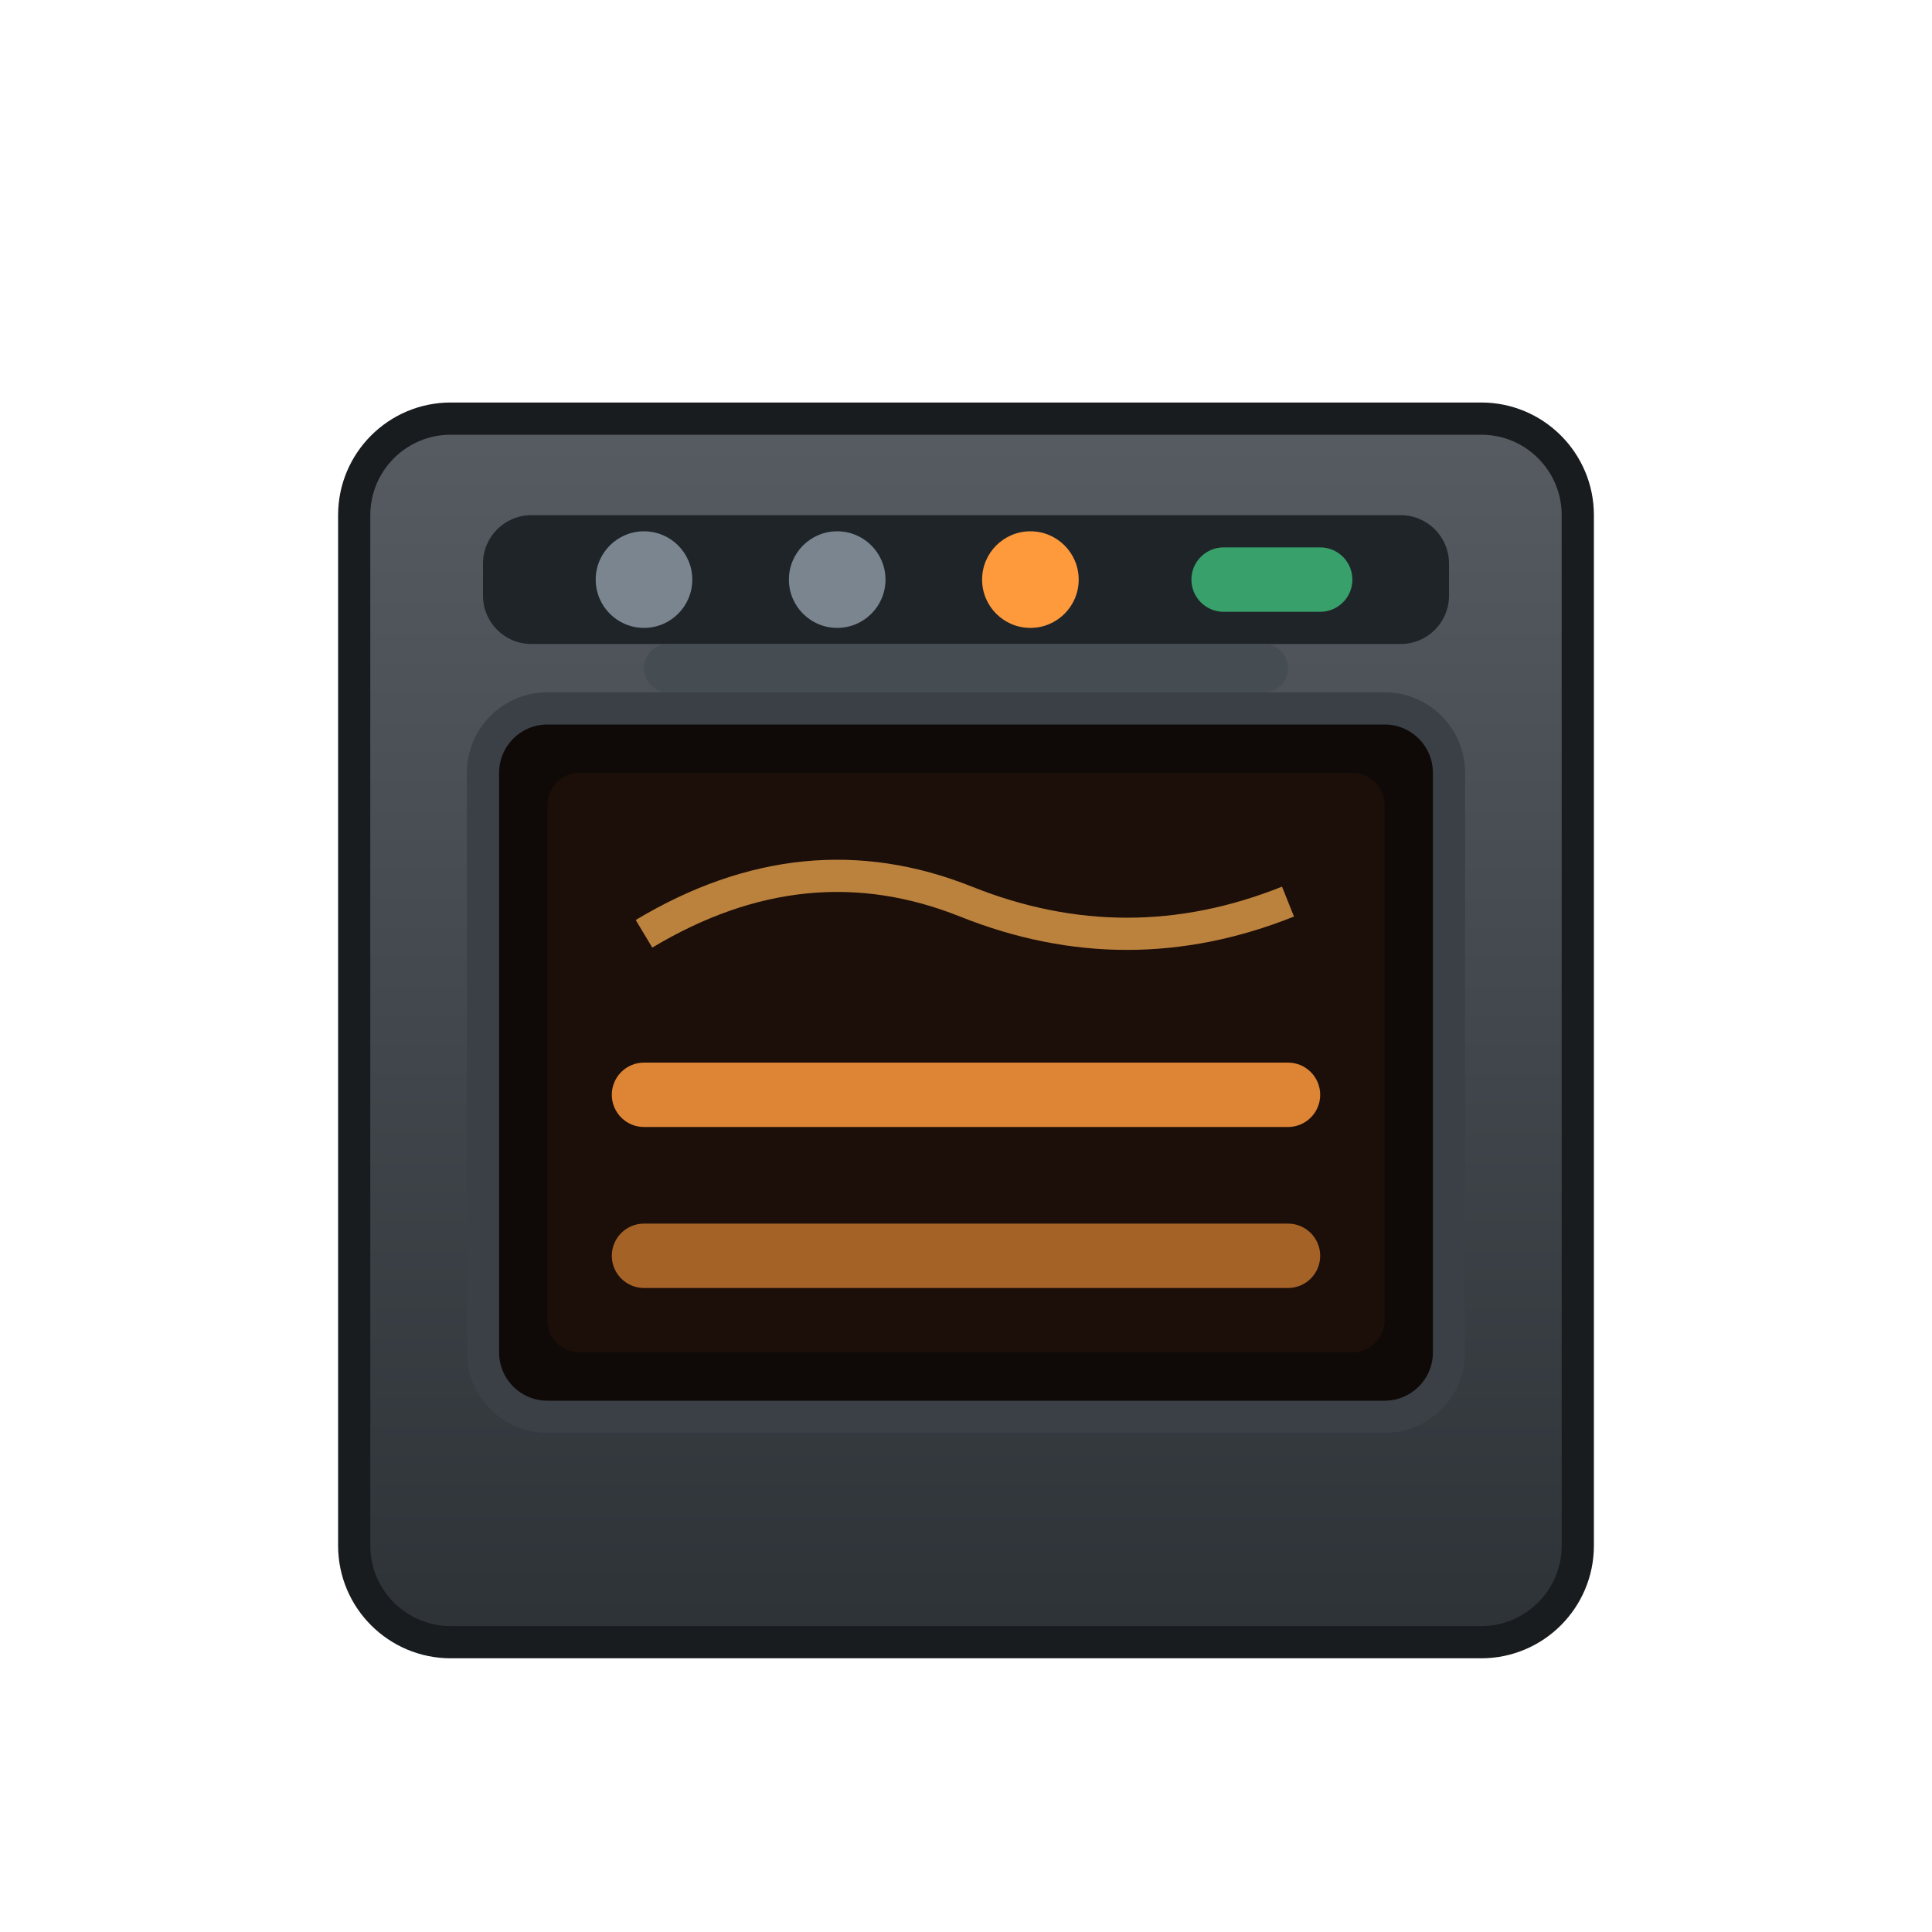
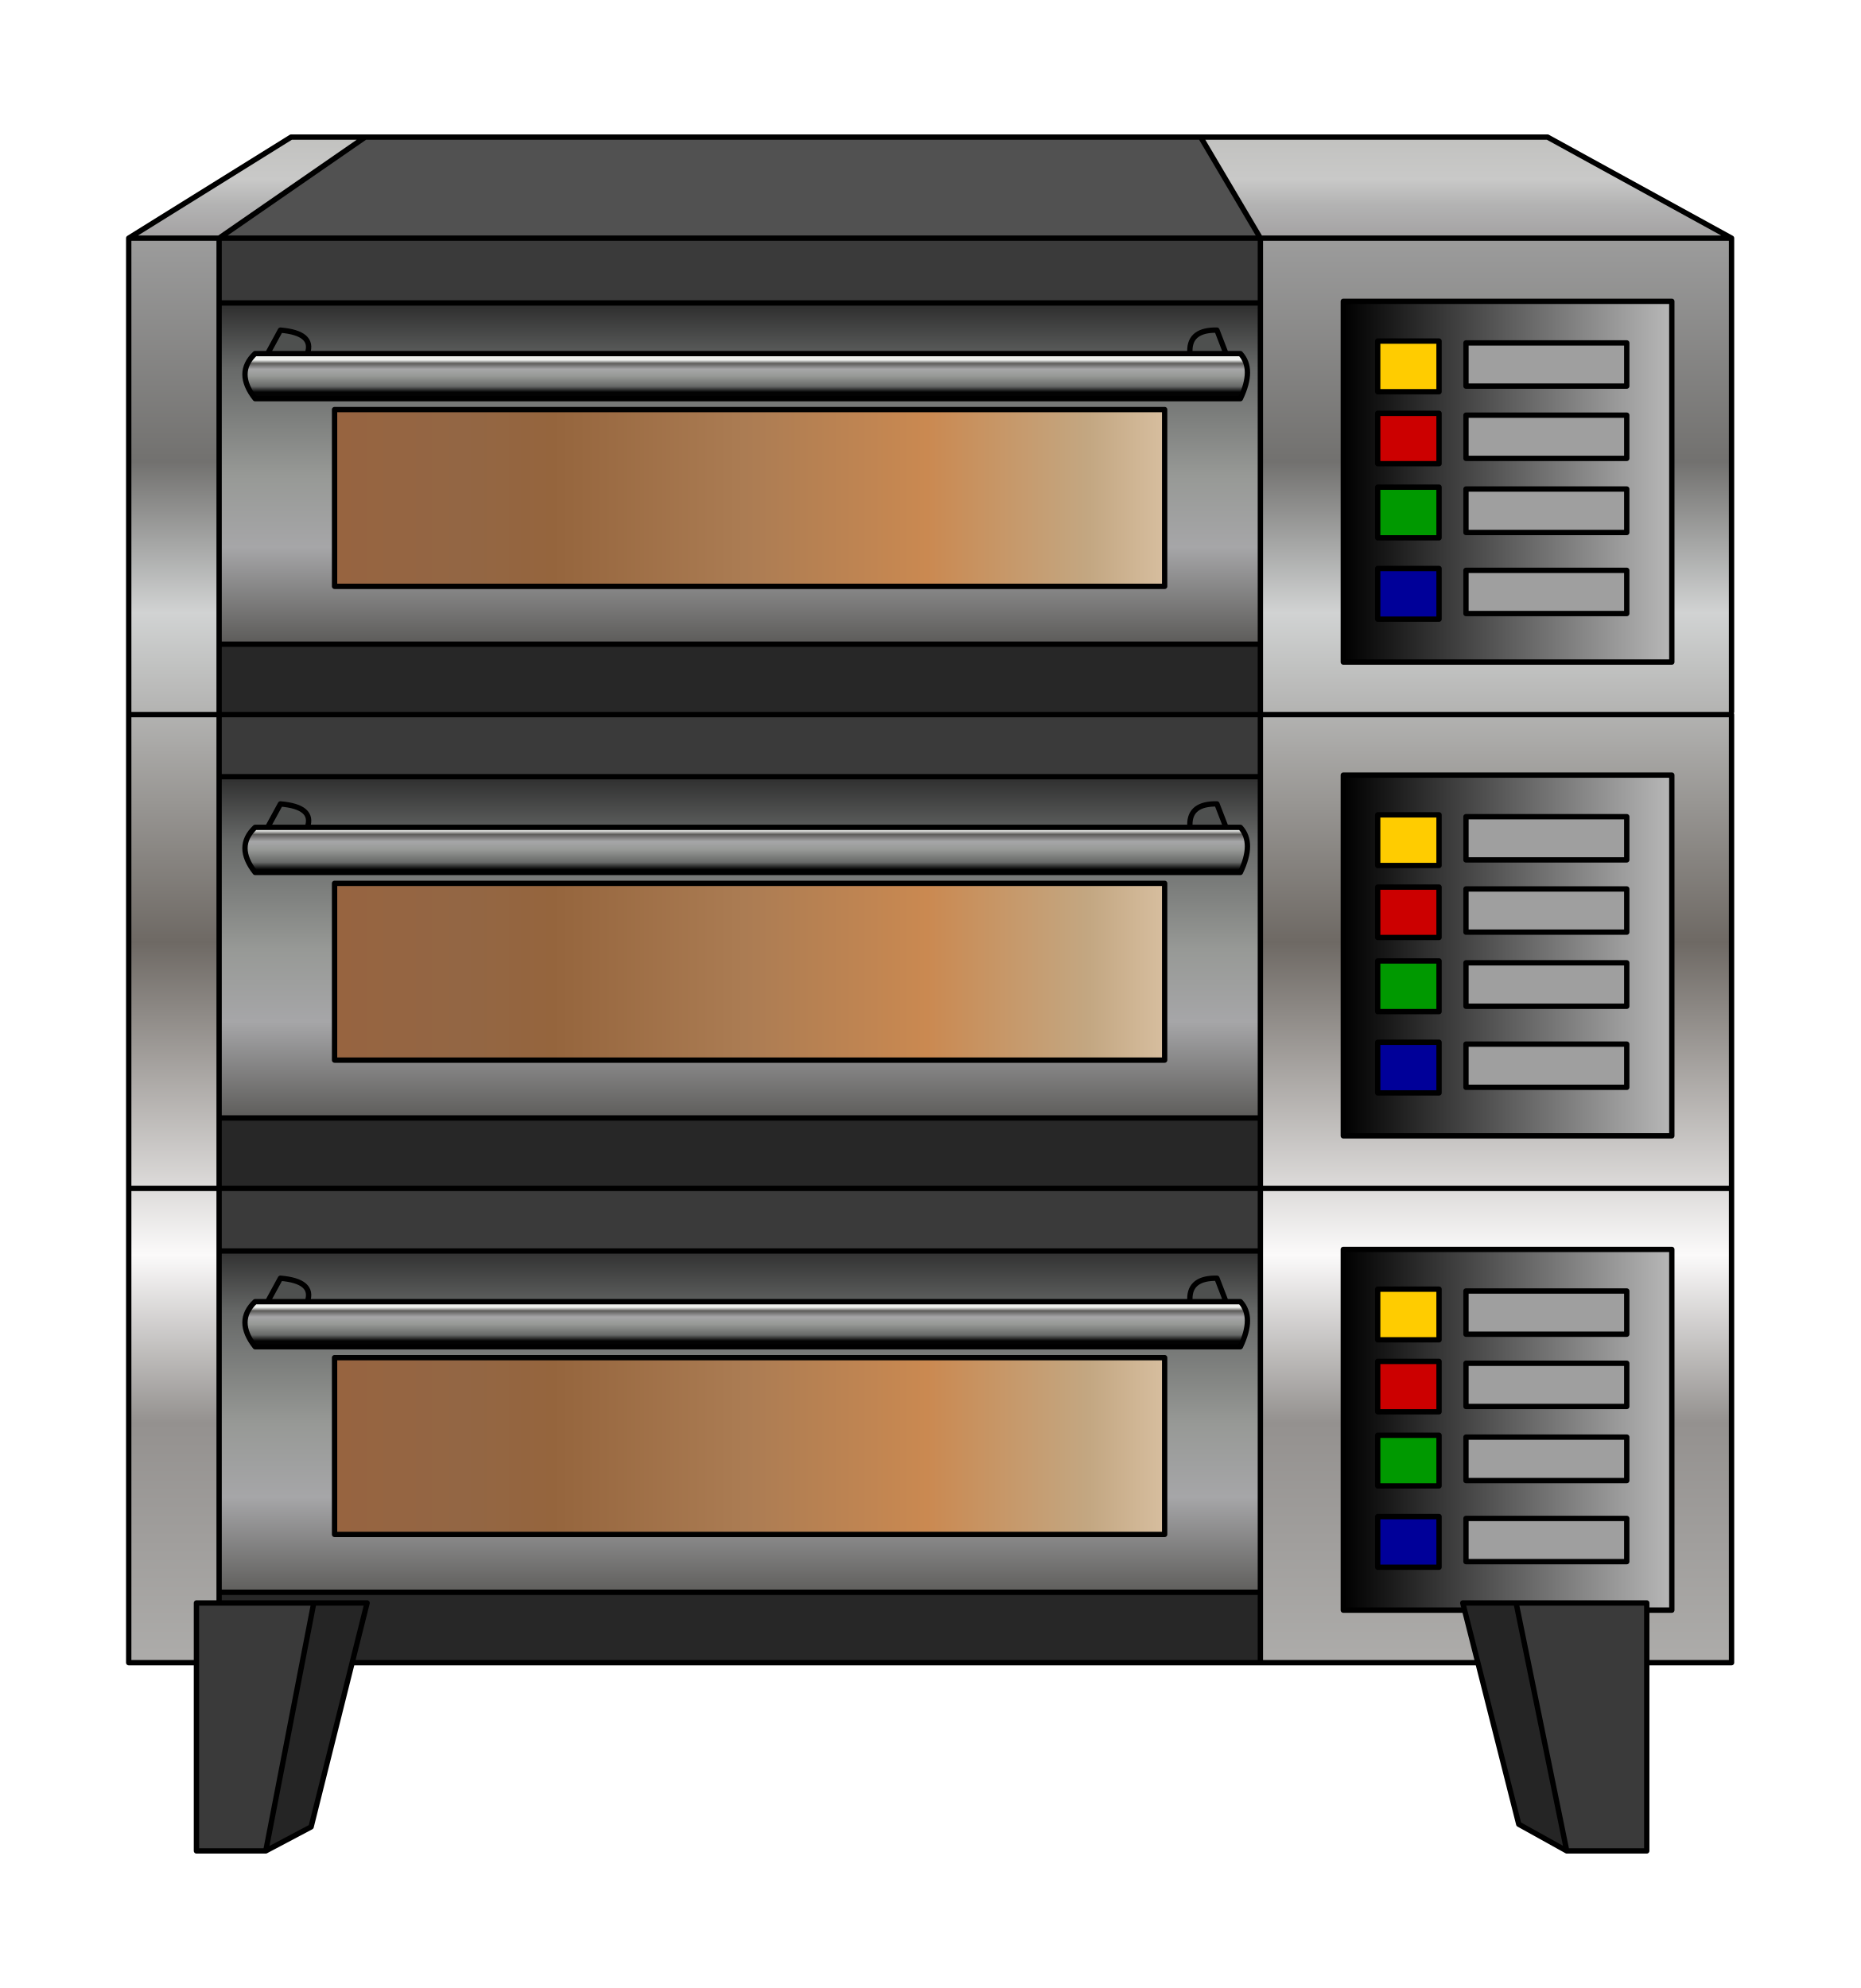
- <svg xmlns="http://www.w3.org/2000/svg" viewBox="0 0 120 120">
+ <svg xmlns="http://www.w3.org/2000/svg" xmlns:xlink="http://www.w3.org/1999/xlink" preserveAspectRatio="xMidYMid meet" width="349px" height="373px" viewBox="729.71 228.99 348.64 372.82">
  <defs>
-     <linearGradient id="oven" x1="0" y1="0" x2="0" y2="1">
-       <stop offset="0" stop-color="#565c62" />
-       <stop offset="1" stop-color="#2c3236" />
+     <g id="Layer0_4_MEMBER_1_FILL">
+       <path fill="url(#Gradient_61)" stroke="none" d=" M -299.1 -146.7 L -299.1 -134.95 -299.1 -70.95 -299.1 -57.75 -210.75 -57.75 -210.75 -146.7 -299.1 -146.7 M -221.95 -67.6 L -283.55 -67.6 -283.55 -135.25 -221.95 -135.25 -221.95 -67.6 M -299.1 -235.55 L -299.1 -223.9 -299.1 -159.9 -299.1 -146.7 -210.75 -146.7 -210.75 -235.55 -299.1 -235.55 M -283.55 -224.2 L -221.95 -224.2 -221.95 -156.55 -283.55 -156.55 -283.55 -224.2 M -299.1 -324.9 L -299.1 -312.75 -299.1 -248.75 -299.1 -235.55 -210.75 -235.55 -210.75 -236.05 -210.75 -324.9 -299.1 -324.9 M -221.95 -245.4 L -283.55 -245.4 -283.55 -313.05 -221.95 -313.05 -221.95 -245.4 M -494.35 -134.95 L -494.35 -146.7 -511.3 -146.7 -511.3 -57.75 -494.35 -57.75 -494.35 -70.95 -494.35 -134.95 M -494.35 -223.9 L -494.35 -235.55 -511.3 -235.55 -511.3 -146.7 -494.35 -146.7 -494.35 -159.9 -494.35 -223.9 M -494.35 -324.9 L -511.3 -324.9 -511.3 -235.55 -494.35 -235.55 -494.35 -248.75 -494.35 -312.75 -494.35 -324.9 Z" />
+       <path fill="url(#Gradient_62)" stroke="none" d=" M -283.55 -67.6 L -221.95 -67.6 -221.95 -135.25 -283.55 -135.25 -283.55 -67.6 M -230.4 -113.9 L -230.4 -105.8 -260.55 -105.8 -260.55 -113.9 -230.4 -113.9 M -230.4 -127.45 L -230.4 -119.35 -260.55 -119.35 -260.55 -127.45 -230.4 -127.45 M -277.1 -127.8 L -265.6 -127.8 -265.6 -118.3 -277.1 -118.3 -277.1 -127.8 M -277.1 -100.4 L -265.6 -100.4 -265.6 -90.9 -277.1 -90.9 -277.1 -100.4 M -265.6 -104.8 L -277.1 -104.8 -277.1 -114.25 -265.6 -114.25 -265.6 -104.8 M -265.6 -75.65 L -277.1 -75.65 -277.1 -85.15 -265.6 -85.15 -265.6 -75.65 M -260.55 -76.7 L -260.55 -84.8 -230.4 -84.8 -230.4 -76.7 -260.55 -76.7 M -260.55 -100.05 L -230.4 -100.05 -230.4 -91.9 -260.55 -91.9 -260.55 -100.05 Z" />
+       <path fill="#9F9F9F" stroke="none" d=" M -230.4 -100.05 L -260.55 -100.05 -260.55 -91.9 -230.4 -91.9 -230.4 -100.05 M -260.55 -84.8 L -260.55 -76.7 -230.4 -76.7 -230.4 -84.8 -260.55 -84.8 M -230.4 -119.35 L -230.4 -127.45 -260.55 -127.45 -260.55 -119.35 -230.4 -119.35 M -230.4 -105.8 L -230.4 -113.9 -260.55 -113.9 -260.55 -105.8 -230.4 -105.8 M -230.4 -165.65 L -230.4 -173.75 -260.55 -173.75 -260.55 -165.65 -230.4 -165.65 M -230.4 -180.85 L -230.4 -189 -260.55 -189 -260.55 -180.85 -230.4 -180.85 M -230.4 -202.85 L -260.55 -202.85 -260.55 -194.75 -230.4 -194.75 -230.4 -202.85 M -260.55 -216.4 L -260.55 -208.3 -230.4 -208.3 -230.4 -216.4 -260.55 -216.4 M -260.55 -277.85 L -260.55 -269.7 -230.4 -269.7 -230.4 -277.85 -260.55 -277.85 M -260.55 -262.6 L -260.55 -254.5 -230.4 -254.5 -230.4 -262.6 -260.55 -262.6 M -260.55 -291.7 L -260.55 -283.6 -230.4 -283.6 -230.4 -291.7 -260.55 -291.7 M -230.4 -297.15 L -230.4 -305.25 -260.55 -305.25 -260.55 -297.15 -230.4 -297.15 Z" />
+       <path fill="#000099" stroke="none" d=" M -277.1 -75.65 L -265.6 -75.65 -265.6 -85.15 -277.1 -85.15 -277.1 -75.65 M -265.6 -174.1 L -277.1 -174.1 -277.1 -164.6 -265.6 -164.6 -265.6 -174.1 M -265.6 -262.95 L -277.1 -262.95 -277.1 -253.45 -265.6 -253.45 -265.6 -262.95 Z" />
+       <path fill="#CC0000" stroke="none" d=" M -277.1 -104.8 L -265.6 -104.8 -265.6 -114.25 -277.1 -114.25 -277.1 -104.8 M -265.6 -203.2 L -277.1 -203.2 -277.1 -193.75 -265.6 -193.75 -265.6 -203.2 M -277.1 -292.05 L -277.1 -282.6 -265.6 -282.6 -265.6 -292.05 -277.1 -292.05 Z" />
+       <path fill="#009900" stroke="none" d=" M -265.6 -100.4 L -277.1 -100.4 -277.1 -90.9 -265.6 -90.9 -265.6 -100.4 M -277.1 -179.85 L -265.6 -179.85 -265.6 -189.35 -277.1 -189.35 -277.1 -179.85 M -265.6 -278.2 L -277.1 -278.2 -277.1 -268.7 -265.6 -268.7 -265.6 -278.2 Z" />
+       <path fill="#FFCC00" stroke="none" d=" M -265.6 -127.8 L -277.1 -127.8 -277.1 -118.3 -265.6 -118.3 -265.6 -127.8 M -265.6 -216.75 L -277.1 -216.75 -277.1 -207.25 -265.6 -207.25 -265.6 -216.75 M -265.6 -305.6 L -277.1 -305.6 -277.1 -296.1 -265.6 -296.1 -265.6 -305.6 Z" />
+       <path fill="url(#Gradient_63)" stroke="none" d=" M -221.95 -224.2 L -283.55 -224.2 -283.55 -156.55 -221.95 -156.55 -221.95 -224.2 M -277.1 -203.2 L -265.6 -203.2 -265.6 -193.75 -277.1 -193.75 -277.1 -203.2 M -277.1 -216.75 L -265.6 -216.75 -265.6 -207.25 -277.1 -207.25 -277.1 -216.75 M -260.55 -208.3 L -260.55 -216.4 -230.4 -216.4 -230.4 -208.3 -260.55 -208.3 M -260.55 -202.85 L -230.4 -202.85 -230.4 -194.75 -260.55 -194.75 -260.55 -202.85 M -230.4 -189 L -230.4 -180.85 -260.55 -180.85 -260.55 -189 -230.4 -189 M -230.4 -173.75 L -230.4 -165.65 -260.55 -165.65 -260.55 -173.75 -230.4 -173.75 M -277.1 -174.1 L -265.6 -174.1 -265.6 -164.6 -277.1 -164.6 -277.1 -174.1 M -265.6 -179.85 L -277.1 -179.85 -277.1 -189.35 -265.6 -189.35 -265.6 -179.85 Z" />
+       <path fill="url(#Gradient_64)" stroke="none" d=" M -283.55 -245.4 L -221.95 -245.4 -221.95 -313.05 -283.55 -313.05 -283.55 -245.4 M -230.4 -305.25 L -230.4 -297.15 -260.55 -297.15 -260.55 -305.25 -230.4 -305.25 M -277.1 -305.6 L -265.6 -305.6 -265.6 -296.1 -277.1 -296.1 -277.1 -305.6 M -260.55 -283.6 L -260.55 -291.7 -230.4 -291.7 -230.4 -283.6 -260.55 -283.6 M -277.1 -282.6 L -277.1 -292.05 -265.6 -292.05 -265.6 -282.6 -277.1 -282.6 M -277.1 -278.2 L -265.6 -278.2 -265.6 -268.7 -277.1 -268.7 -277.1 -278.2 M -277.1 -262.95 L -265.6 -262.95 -265.6 -253.45 -277.1 -253.45 -277.1 -262.95 M -260.55 -254.5 L -260.55 -262.6 -230.4 -262.6 -230.4 -254.5 -260.55 -254.5 M -260.55 -269.7 L -260.55 -277.85 -230.4 -277.85 -230.4 -269.7 -260.55 -269.7 Z" />
+       <path fill="url(#Gradient_65)" stroke="none" d=" M -310.3 -343.85 L -299.1 -324.9 -210.75 -324.9 -245.25 -343.85 -310.3 -343.85 M -466.95 -343.85 L -480.85 -343.85 -511.3 -324.9 -494.35 -324.9 -466.95 -343.85 Z" />
+       <path fill="#515151" stroke="none" d=" M -466.95 -343.85 L -494.35 -324.9 -299.1 -324.9 -310.3 -343.85 -466.95 -343.85 Z" />
+       <path fill="url(#Gradient_66)" stroke="none" d=" M -494.35 -223.9 L -494.35 -159.9 -299.1 -159.9 -299.1 -223.9 -494.35 -223.9 M -485.25 -214.4 L -482.85 -218.8 Q -476.45 -218.25 -477.8 -214.4 L -312.3 -214.4 Q -312.65 -218.65 -307.8 -218.8 L -307.25 -218.8 -305.55 -214.4 -302.85 -214.4 Q -300.2 -211.5 -302.85 -205.95 L -487.6 -205.95 Q -491.4 -210.8 -487.6 -214.4 L -485.25 -214.4 M -472.7 -170.75 L -472.7 -203.9 -317.05 -203.9 -317.05 -170.75 -472.7 -170.75 Z" />
+       <path fill="url(#Gradient_67)" stroke="none" d=" M -472.7 -203.9 L -472.7 -170.75 -317.05 -170.75 -317.05 -203.9 -472.7 -203.9 Z" />
+       <path fill="#4E504F" stroke="none" d=" M -307.8 -218.8 Q -312.65 -218.65 -312.3 -214.4 L -305.55 -214.4 -307.25 -218.8 -307.8 -218.8 M -482.85 -218.8 L -485.25 -214.4 -477.8 -214.4 Q -476.45 -218.25 -482.85 -218.8 M -307.8 -129.85 Q -312.65 -129.7 -312.3 -125.45 L -305.55 -125.45 -307.25 -129.85 -307.8 -129.85 M -482.85 -129.85 L -485.25 -125.45 -477.8 -125.45 Q -476.45 -129.3 -482.85 -129.85 M -307.8 -307.65 Q -312.65 -307.5 -312.3 -303.25 L -305.55 -303.25 -307.25 -307.65 -307.8 -307.65 M -482.85 -307.65 L -485.25 -303.25 -477.8 -303.25 Q -476.45 -307.1 -482.85 -307.65 Z" />
+       <path fill="url(#Gradient_68)" stroke="none" d=" M -477.8 -214.4 L -485.25 -214.4 -487.6 -214.4 Q -491.4 -210.8 -487.6 -205.95 L -302.85 -205.95 Q -300.2 -211.5 -302.85 -214.4 L -305.55 -214.4 -312.3 -214.4 -477.8 -214.4 Z" />
+       <path fill="url(#Gradient_69)" stroke="none" d=" M -494.35 -134.95 L -494.35 -70.95 -299.1 -70.95 -299.1 -134.95 -494.35 -134.95 M -487.6 -117 Q -491.4 -121.85 -487.6 -125.45 L -485.25 -125.45 -482.85 -129.85 Q -476.45 -129.3 -477.8 -125.45 L -312.3 -125.45 Q -312.65 -129.7 -307.8 -129.85 L -307.25 -129.85 -305.55 -125.45 -302.85 -125.45 Q -300.2 -122.55 -302.85 -117 L -487.6 -117 M -472.7 -81.8 L -472.7 -114.95 -317.05 -114.95 -317.05 -81.8 -472.7 -81.8 Z" />
+       <path fill="url(#Gradient_70)" stroke="none" d=" M -472.7 -114.95 L -472.7 -81.8 -317.05 -81.8 -317.05 -114.95 -472.7 -114.95 Z" />
+       <path fill="url(#Gradient_71)" stroke="none" d=" M -487.6 -125.45 Q -491.4 -121.85 -487.6 -117 L -302.85 -117 Q -300.2 -122.55 -302.85 -125.45 L -305.55 -125.45 -312.3 -125.45 -477.8 -125.45 -485.25 -125.45 -487.6 -125.45 Z" />
+       <path fill="#272727" stroke="none" d=" M -494.35 -70.95 L -494.35 -57.75 -299.1 -57.75 -299.1 -70.95 -494.35 -70.95 M -494.35 -159.9 L -494.35 -146.7 -299.1 -146.7 -299.1 -159.9 -494.35 -159.9 M -494.35 -248.75 L -494.35 -235.55 -299.1 -235.55 -299.1 -248.75 -494.35 -248.75 Z" />
+       <path fill="#3A3A3A" stroke="none" d=" M -494.35 -146.7 L -494.35 -134.95 -299.1 -134.95 -299.1 -146.7 -494.35 -146.7 M -494.35 -235.55 L -494.35 -223.9 -299.1 -223.9 -299.1 -235.55 -494.35 -235.55 M -494.35 -324.9 L -494.35 -312.75 -299.1 -312.75 -299.1 -324.9 -494.35 -324.9 Z" />
+       <path fill="url(#Gradient_72)" stroke="none" d=" M -494.35 -312.75 L -494.35 -248.75 -299.1 -248.75 -299.1 -312.75 -494.35 -312.75 M -485.25 -303.25 L -482.85 -307.65 Q -476.45 -307.1 -477.8 -303.25 L -312.3 -303.25 Q -312.65 -307.5 -307.8 -307.65 L -307.25 -307.65 -305.55 -303.25 -302.85 -303.25 Q -300.2 -300.35 -302.85 -294.8 L -487.6 -294.8 Q -491.4 -299.65 -487.6 -303.25 L -485.25 -303.25 M -472.7 -259.6 L -472.7 -292.75 -317.05 -292.75 -317.05 -259.6 -472.7 -259.6 Z" />
+       <path fill="url(#Gradient_73)" stroke="none" d=" M -472.7 -292.75 L -472.7 -259.6 -317.05 -259.6 -317.05 -292.75 -472.7 -292.75 Z" />
+       <path fill="url(#Gradient_74)" stroke="none" d=" M -477.8 -303.25 L -485.25 -303.25 -487.6 -303.25 Q -491.4 -299.65 -487.6 -294.8 L -302.85 -294.8 Q -300.2 -300.35 -302.85 -303.25 L -305.55 -303.25 -312.3 -303.25 -477.8 -303.25 Z" />
+     </g>
+     <path id="Layer0_4_MEMBER_1_1_STROKES" stroke="#000000" stroke-width="1" stroke-linejoin="round" stroke-linecap="round" fill="none" d=" M -485.25 -303.25 L -482.85 -307.65 Q -476.45 -307.1 -477.8 -303.25 L -312.3 -303.25 Q -312.65 -307.5 -307.8 -307.65 L -307.25 -307.65 -305.55 -303.25 -302.85 -303.25 Q -300.2 -300.35 -302.85 -294.8 L -487.6 -294.8 Q -491.4 -299.65 -487.6 -303.25 L -485.25 -303.25 -477.8 -303.25 M -511.3 -324.9 L -480.85 -343.85 -466.95 -343.85 -310.3 -343.85 -245.25 -343.85 -210.75 -324.9 -210.75 -236.05 M -210.75 -235.55 L -210.75 -146.7 -210.75 -57.75 -299.1 -57.75 -494.35 -57.75 -511.3 -57.75 -511.3 -146.7 -511.3 -235.55 -511.3 -324.9 -494.35 -324.9 -466.95 -343.85 M -472.7 -292.75 L -317.05 -292.75 -317.05 -259.6 -472.7 -259.6 -472.7 -292.75 Z M -485.25 -214.4 L -482.85 -218.8 Q -476.45 -218.25 -477.8 -214.4 L -312.3 -214.4 Q -312.65 -218.65 -307.8 -218.8 L -307.25 -218.8 -305.55 -214.4 -302.85 -214.4 Q -300.2 -211.5 -302.85 -205.95 L -487.6 -205.95 Q -491.4 -210.8 -487.6 -214.4 L -485.25 -214.4 -477.8 -214.4 M -494.35 -312.75 L -494.35 -324.9 -299.1 -324.9 -310.3 -343.85 M -494.35 -223.9 L -494.35 -235.55 -511.3 -235.55 M -494.35 -235.55 L -494.35 -248.75 -494.35 -312.75 -299.1 -312.75 -299.1 -324.9 -210.75 -324.9 M -494.35 -134.95 L -494.35 -146.7 -511.3 -146.7 M -305.55 -125.45 L -302.85 -125.45 Q -300.2 -122.55 -302.85 -117 L -487.6 -117 Q -491.4 -121.85 -487.6 -125.45 L -485.25 -125.45 -482.85 -129.85 Q -476.45 -129.3 -477.8 -125.45 L -312.3 -125.45 Q -312.65 -129.7 -307.8 -129.85 L -307.25 -129.85 -305.55 -125.45 -312.3 -125.45 M -494.35 -146.7 L -494.35 -159.9 -494.35 -223.9 -299.1 -223.9 -299.1 -235.55 -494.35 -235.55 M -494.35 -57.75 L -494.35 -70.95 -494.35 -134.95 -299.1 -134.95 -299.1 -146.7 -494.35 -146.7 M -485.25 -125.45 L -477.8 -125.45 M -472.7 -114.95 L -317.05 -114.95 -317.05 -81.8 -472.7 -81.8 -472.7 -114.95 Z M -472.7 -203.9 L -317.05 -203.9 -317.05 -170.75 -472.7 -170.75 -472.7 -203.9 Z M -230.4 -297.15 L -260.55 -297.15 -260.55 -305.25 -230.4 -305.25 -230.4 -297.15 Z M -312.3 -303.25 L -305.55 -303.25 M -265.6 -305.6 L -265.6 -296.1 -277.1 -296.1 -277.1 -305.6 -265.6 -305.6 Z M -260.55 -291.7 L -230.4 -291.7 -230.4 -283.6 -260.55 -283.6 -260.55 -291.7 Z M -277.1 -292.05 L -265.6 -292.05 -265.6 -282.6 -277.1 -282.6 -277.1 -292.05 Z M -265.6 -278.2 L -265.6 -268.7 -277.1 -268.7 -277.1 -278.2 -265.6 -278.2 Z M -277.1 -262.95 L -265.6 -262.95 -265.6 -253.45 -277.1 -253.45 -277.1 -262.95 Z M -260.55 -262.6 L -230.4 -262.6 -230.4 -254.5 -260.55 -254.5 -260.55 -262.6 Z M -260.55 -277.85 L -230.4 -277.85 -230.4 -269.7 -260.55 -269.7 -260.55 -277.85 Z M -312.3 -214.4 L -305.55 -214.4 M -265.6 -203.2 L -265.6 -193.75 -277.1 -193.75 -277.1 -203.2 -265.6 -203.2 Z M -277.1 -216.75 L -265.6 -216.75 -265.6 -207.25 -277.1 -207.25 -277.1 -216.75 Z M -260.55 -216.4 L -230.4 -216.4 -230.4 -208.3 -260.55 -208.3 -260.55 -216.4 Z M -299.1 -248.75 L -299.1 -235.55 -210.75 -235.55 M -299.1 -312.75 L -299.1 -248.75 -494.35 -248.75 M -283.55 -245.4 L -221.95 -245.4 -221.95 -313.05 -283.55 -313.05 -283.55 -245.4 Z M -283.55 -224.2 L -283.55 -156.55 -221.95 -156.55 -221.95 -224.2 -283.55 -224.2 Z M -230.4 -202.85 L -230.4 -194.75 -260.55 -194.75 -260.55 -202.85 -230.4 -202.85 Z M -230.4 -180.85 L -260.55 -180.85 -260.55 -189 -230.4 -189 -230.4 -180.85 Z M -230.4 -165.65 L -260.55 -165.65 -260.55 -173.75 -230.4 -173.75 -230.4 -165.65 Z M -230.4 -105.8 L -260.55 -105.8 -260.55 -113.9 -230.4 -113.9 -230.4 -105.8 Z M -230.4 -119.35 L -260.55 -119.35 -260.55 -127.45 -230.4 -127.45 -230.4 -119.35 Z M -265.6 -174.1 L -265.6 -164.6 -277.1 -164.6 -277.1 -174.1 -265.6 -174.1 Z M -265.6 -179.85 L -277.1 -179.85 -277.1 -189.35 -265.6 -189.35 -265.6 -179.85 Z M -265.6 -127.8 L -265.6 -118.3 -277.1 -118.3 -277.1 -127.8 -265.6 -127.8 Z M -265.6 -100.4 L -265.6 -90.9 -277.1 -90.9 -277.1 -100.4 -265.6 -100.4 Z M -277.1 -104.8 L -277.1 -114.25 -265.6 -114.25 -265.6 -104.8 -277.1 -104.8 Z M -299.1 -159.9 L -299.1 -146.7 -210.75 -146.7 M -265.6 -75.65 L -277.1 -75.65 -277.1 -85.15 -265.6 -85.15 -265.6 -75.65 Z M -260.55 -84.8 L -230.4 -84.8 -230.4 -76.7 -260.55 -76.7 -260.55 -84.8 Z M -299.1 -57.75 L -299.1 -70.95 -299.1 -134.95 M -299.1 -70.95 L -494.35 -70.95 M -283.55 -67.6 L -221.95 -67.6 -221.95 -135.25 -283.55 -135.25 -283.55 -67.6 Z M -260.55 -100.05 L -230.4 -100.05 -230.4 -91.9 -260.55 -91.9 -260.55 -100.05 Z M -299.1 -223.9 L -299.1 -159.9 -494.35 -159.9" />
+     <g id="Layer0_4_MEMBER_0_FILL">
+       <path fill="#3A3A3A" stroke="none" d=" M -241.65 -22.45 L -226.65 -22.45 -226.65 -68.95 -251.15 -68.95 -241.65 -22.45 M -498.6 -68.95 L -498.6 -22.45 -485.6 -22.45 -476.6 -68.95 -498.6 -68.95 Z" />
+       <path fill="#252525" stroke="none" d=" M -251.15 -68.95 L -261.15 -68.95 -250.65 -27.45 -241.65 -22.45 -251.15 -68.95 M -466.6 -68.95 L -476.6 -68.95 -485.6 -22.45 -477.1 -26.95 -466.6 -68.95 Z" />
+     </g>
+     <path id="Layer0_4_MEMBER_0_1_STROKES" stroke="#000000" stroke-width="1" stroke-linejoin="round" stroke-linecap="round" fill="none" d=" M -476.6 -68.95 L -498.6 -68.95 -498.6 -22.45 -485.6 -22.45 -476.6 -68.95 -466.6 -68.95 -477.1 -26.95 -485.6 -22.45 M -251.15 -68.95 L -261.15 -68.95 -250.65 -27.45 -241.65 -22.45 -251.15 -68.95 -226.65 -68.95 -226.65 -22.45 -241.65 -22.45" />
+     <linearGradient id="Gradient_61" gradientUnits="userSpaceOnUse" x1="-275.8" y1="-324.85" x2="-275.8" y2="-57.75" spreadMethod="pad">
+       <stop offset="0%" stop-color="#9C9C9C" />
+       <stop offset="15.686%" stop-color="#72716F" />
+       <stop offset="26.275%" stop-color="#D1D3D3" />
+       <stop offset="49.412%" stop-color="#6E6964" />
+       <stop offset="71.373%" stop-color="#FBFAFA" />
+       <stop offset="83.137%" stop-color="#94918F" />
+       <stop offset="100%" stop-color="#ADACAA" />
+       <stop offset="100%" stop-color="#1D1D1D" />
+     </linearGradient>
+     <linearGradient id="Gradient_62" gradientUnits="userSpaceOnUse" x1="-283.55" y1="-101.45" x2="-221.95" y2="-101.45" spreadMethod="pad">
+       <stop offset="0%" stop-color="#000000" />
+       <stop offset="100%" stop-color="#B8B8B8" />
+     </linearGradient>
+     <linearGradient id="Gradient_63" gradientUnits="userSpaceOnUse" x1="-283.55" y1="-190.4" x2="-221.95" y2="-190.4" spreadMethod="pad">
+       <stop offset="0%" stop-color="#000000" />
+       <stop offset="100%" stop-color="#B8B8B8" />
+     </linearGradient>
+     <linearGradient id="Gradient_64" gradientUnits="userSpaceOnUse" x1="-283.55" y1="-279.25" x2="-221.95" y2="-279.25" spreadMethod="pad">
+       <stop offset="0%" stop-color="#000000" />
+       <stop offset="100%" stop-color="#B8B8B8" />
+     </linearGradient>
+     <linearGradient id="Gradient_65" gradientUnits="userSpaceOnUse" x1="-489.15" y1="-343.35" x2="-489.15" y2="-325.45" spreadMethod="pad">
+       <stop offset="0%" stop-color="#C2C2C0" />
+       <stop offset="41.176%" stop-color="#C9C9C8" />
+       <stop offset="67.843%" stop-color="#B3B3B3" />
+       <stop offset="100%" stop-color="#A5A3A4" />
+     </linearGradient>
+     <linearGradient id="Gradient_66" gradientUnits="userSpaceOnUse" x1="-396.75" y1="-159.85" x2="-396.75" y2="-223.95" spreadMethod="pad">
+       <stop offset="0%" stop-color="#5D5C5A" />
+       <stop offset="28.235%" stop-color="#A6A6A8" />
+       <stop offset="49.412%" stop-color="#979996" />
+       <stop offset="81.176%" stop-color="#676968" />
+       <stop offset="100%" stop-color="#2E2E2E" />
+     </linearGradient>
+     <linearGradient id="Gradient_67" gradientUnits="userSpaceOnUse" x1="-472.725" y1="-187.35" x2="-317.075" y2="-187.35" spreadMethod="pad">
+       <stop offset="0%" stop-color="#976440" />
+       <stop offset="15.686%" stop-color="#936644" />
+       <stop offset="26.275%" stop-color="#95653D" />
+       <stop offset="49.412%" stop-color="#AB7C53" />
+       <stop offset="71.373%" stop-color="#CA8951" />
+       <stop offset="90.98%" stop-color="#C3A782" />
+       <stop offset="100%" stop-color="#D7BE9F" />
+       <stop offset="100%" stop-color="#1D1D1D" />
+     </linearGradient>
+     <linearGradient id="Gradient_68" gradientUnits="userSpaceOnUse" x1="-395.5" y1="-213.85" x2="-395.5" y2="-206.45" spreadMethod="pad">
+       <stop offset="0%" stop-color="#EEF0ED" />
+       <stop offset="10.588%" stop-color="#5D5C5A" />
+       <stop offset="28.235%" stop-color="#A6A6A8" />
+       <stop offset="49.412%" stop-color="#979996" />
+       <stop offset="81.176%" stop-color="#676968" />
+       <stop offset="98.824%" stop-color="#030303" />
+     </linearGradient>
+     <linearGradient id="Gradient_69" gradientUnits="userSpaceOnUse" x1="-396.75" y1="-70.4" x2="-396.75" y2="-135.5" spreadMethod="pad">
+       <stop offset="0%" stop-color="#5D5C5A" />
+       <stop offset="28.235%" stop-color="#A6A6A8" />
+       <stop offset="49.412%" stop-color="#979996" />
+       <stop offset="81.176%" stop-color="#676968" />
+       <stop offset="100%" stop-color="#2E2E2E" />
+     </linearGradient>
+     <linearGradient id="Gradient_70" gradientUnits="userSpaceOnUse" x1="-472.725" y1="-98.4" x2="-317.075" y2="-98.4" spreadMethod="pad">
+       <stop offset="0%" stop-color="#976440" />
+       <stop offset="15.686%" stop-color="#936644" />
+       <stop offset="26.275%" stop-color="#95653D" />
+       <stop offset="49.412%" stop-color="#AB7C53" />
+       <stop offset="71.373%" stop-color="#CA8951" />
+       <stop offset="90.98%" stop-color="#C3A782" />
+       <stop offset="100%" stop-color="#D7BE9F" />
+       <stop offset="100%" stop-color="#1D1D1D" />
+     </linearGradient>
+     <linearGradient id="Gradient_71" gradientUnits="userSpaceOnUse" x1="-395.5" y1="-124.4" x2="-395.5" y2="-118" spreadMethod="pad">
+       <stop offset="0%" stop-color="#EEF0ED" />
+       <stop offset="10.588%" stop-color="#5D5C5A" />
+       <stop offset="28.235%" stop-color="#A6A6A8" />
+       <stop offset="49.412%" stop-color="#979996" />
+       <stop offset="81.176%" stop-color="#676968" />
+       <stop offset="98.824%" stop-color="#030303" />
+     </linearGradient>
+     <linearGradient id="Gradient_72" gradientUnits="userSpaceOnUse" x1="-396.75" y1="-249.05" x2="-396.75" y2="-312.45" spreadMethod="pad">
+       <stop offset="0%" stop-color="#5D5C5A" />
+       <stop offset="28.235%" stop-color="#A6A6A8" />
+       <stop offset="49.412%" stop-color="#979996" />
+       <stop offset="81.176%" stop-color="#676968" />
+       <stop offset="100%" stop-color="#2E2E2E" />
+     </linearGradient>
+     <linearGradient id="Gradient_73" gradientUnits="userSpaceOnUse" x1="-472.725" y1="-276.2" x2="-317.075" y2="-276.2" spreadMethod="pad">
+       <stop offset="0%" stop-color="#976440" />
+       <stop offset="15.686%" stop-color="#936644" />
+       <stop offset="26.275%" stop-color="#95653D" />
+       <stop offset="49.412%" stop-color="#AB7C53" />
+       <stop offset="71.373%" stop-color="#CA8951" />
+       <stop offset="90.98%" stop-color="#C3A782" />
+       <stop offset="100%" stop-color="#D7BE9F" />
+       <stop offset="100%" stop-color="#1D1D1D" />
+     </linearGradient>
+     <linearGradient id="Gradient_74" gradientUnits="userSpaceOnUse" x1="-395.5" y1="-302.05" x2="-395.5" y2="-295.95" spreadMethod="pad">
+       <stop offset="0%" stop-color="#EEF0ED" />
+       <stop offset="10.588%" stop-color="#5D5C5A" />
+       <stop offset="28.235%" stop-color="#A6A6A8" />
+       <stop offset="49.412%" stop-color="#979996" />
+       <stop offset="81.176%" stop-color="#676968" />
+       <stop offset="98.824%" stop-color="#030303" />
    </linearGradient>
  </defs>
-   <rect x="22" y="26" width="76" height="76" rx="6" fill="url(#oven)" stroke="#181c1e" stroke-width="2" />
-   <rect x="30" y="44" width="60" height="44" rx="4" fill="#0f0a08" stroke="#3a4046" stroke-width="2" />
-   <rect x="34" y="48" width="52" height="36" rx="2" fill="#1c0e08" />
-   <rect x="38" y="66" width="44" height="4" rx="2" fill="#ff9a3c" opacity=".85" />
-   <rect x="38" y="76" width="44" height="4" rx="2" fill="#ff9a3c" opacity=".6" />
-   <path d="M40 58 Q50 52 60 56 Q70 60 80 56" fill="none" stroke="#ffb356" stroke-width="2" opacity=".7" />
-   <rect x="30" y="32" width="60" height="8" rx="3" fill="#1e2428" />
-   <circle cx="40" cy="36" r="3" fill="#7a8590" />
-   <circle cx="52" cy="36" r="3" fill="#7a8590" />
-   <circle cx="64" cy="36" r="3" fill="#ff9a3c" />
-   <rect x="74" y="34" width="10" height="4" rx="2" fill="#3fbf7a" opacity=".8" />
-   <rect x="40" y="40" width="40" height="3" rx="1.5" fill="#454c52" />
+   <g transform="matrix( 1, 0, 0, 1, 1265.05,598.55) ">
+     <use xlink:href="#Layer0_4_MEMBER_1_FILL" />
+     <use xlink:href="#Layer0_4_MEMBER_1_1_STROKES" />
+   </g>
+   <g transform="matrix( 1, 0, 0, 1, 1265.05,598.55) ">
+     <use xlink:href="#Layer0_4_MEMBER_0_FILL" />
+     <use xlink:href="#Layer0_4_MEMBER_0_1_STROKES" />
+   </g>
</svg>
